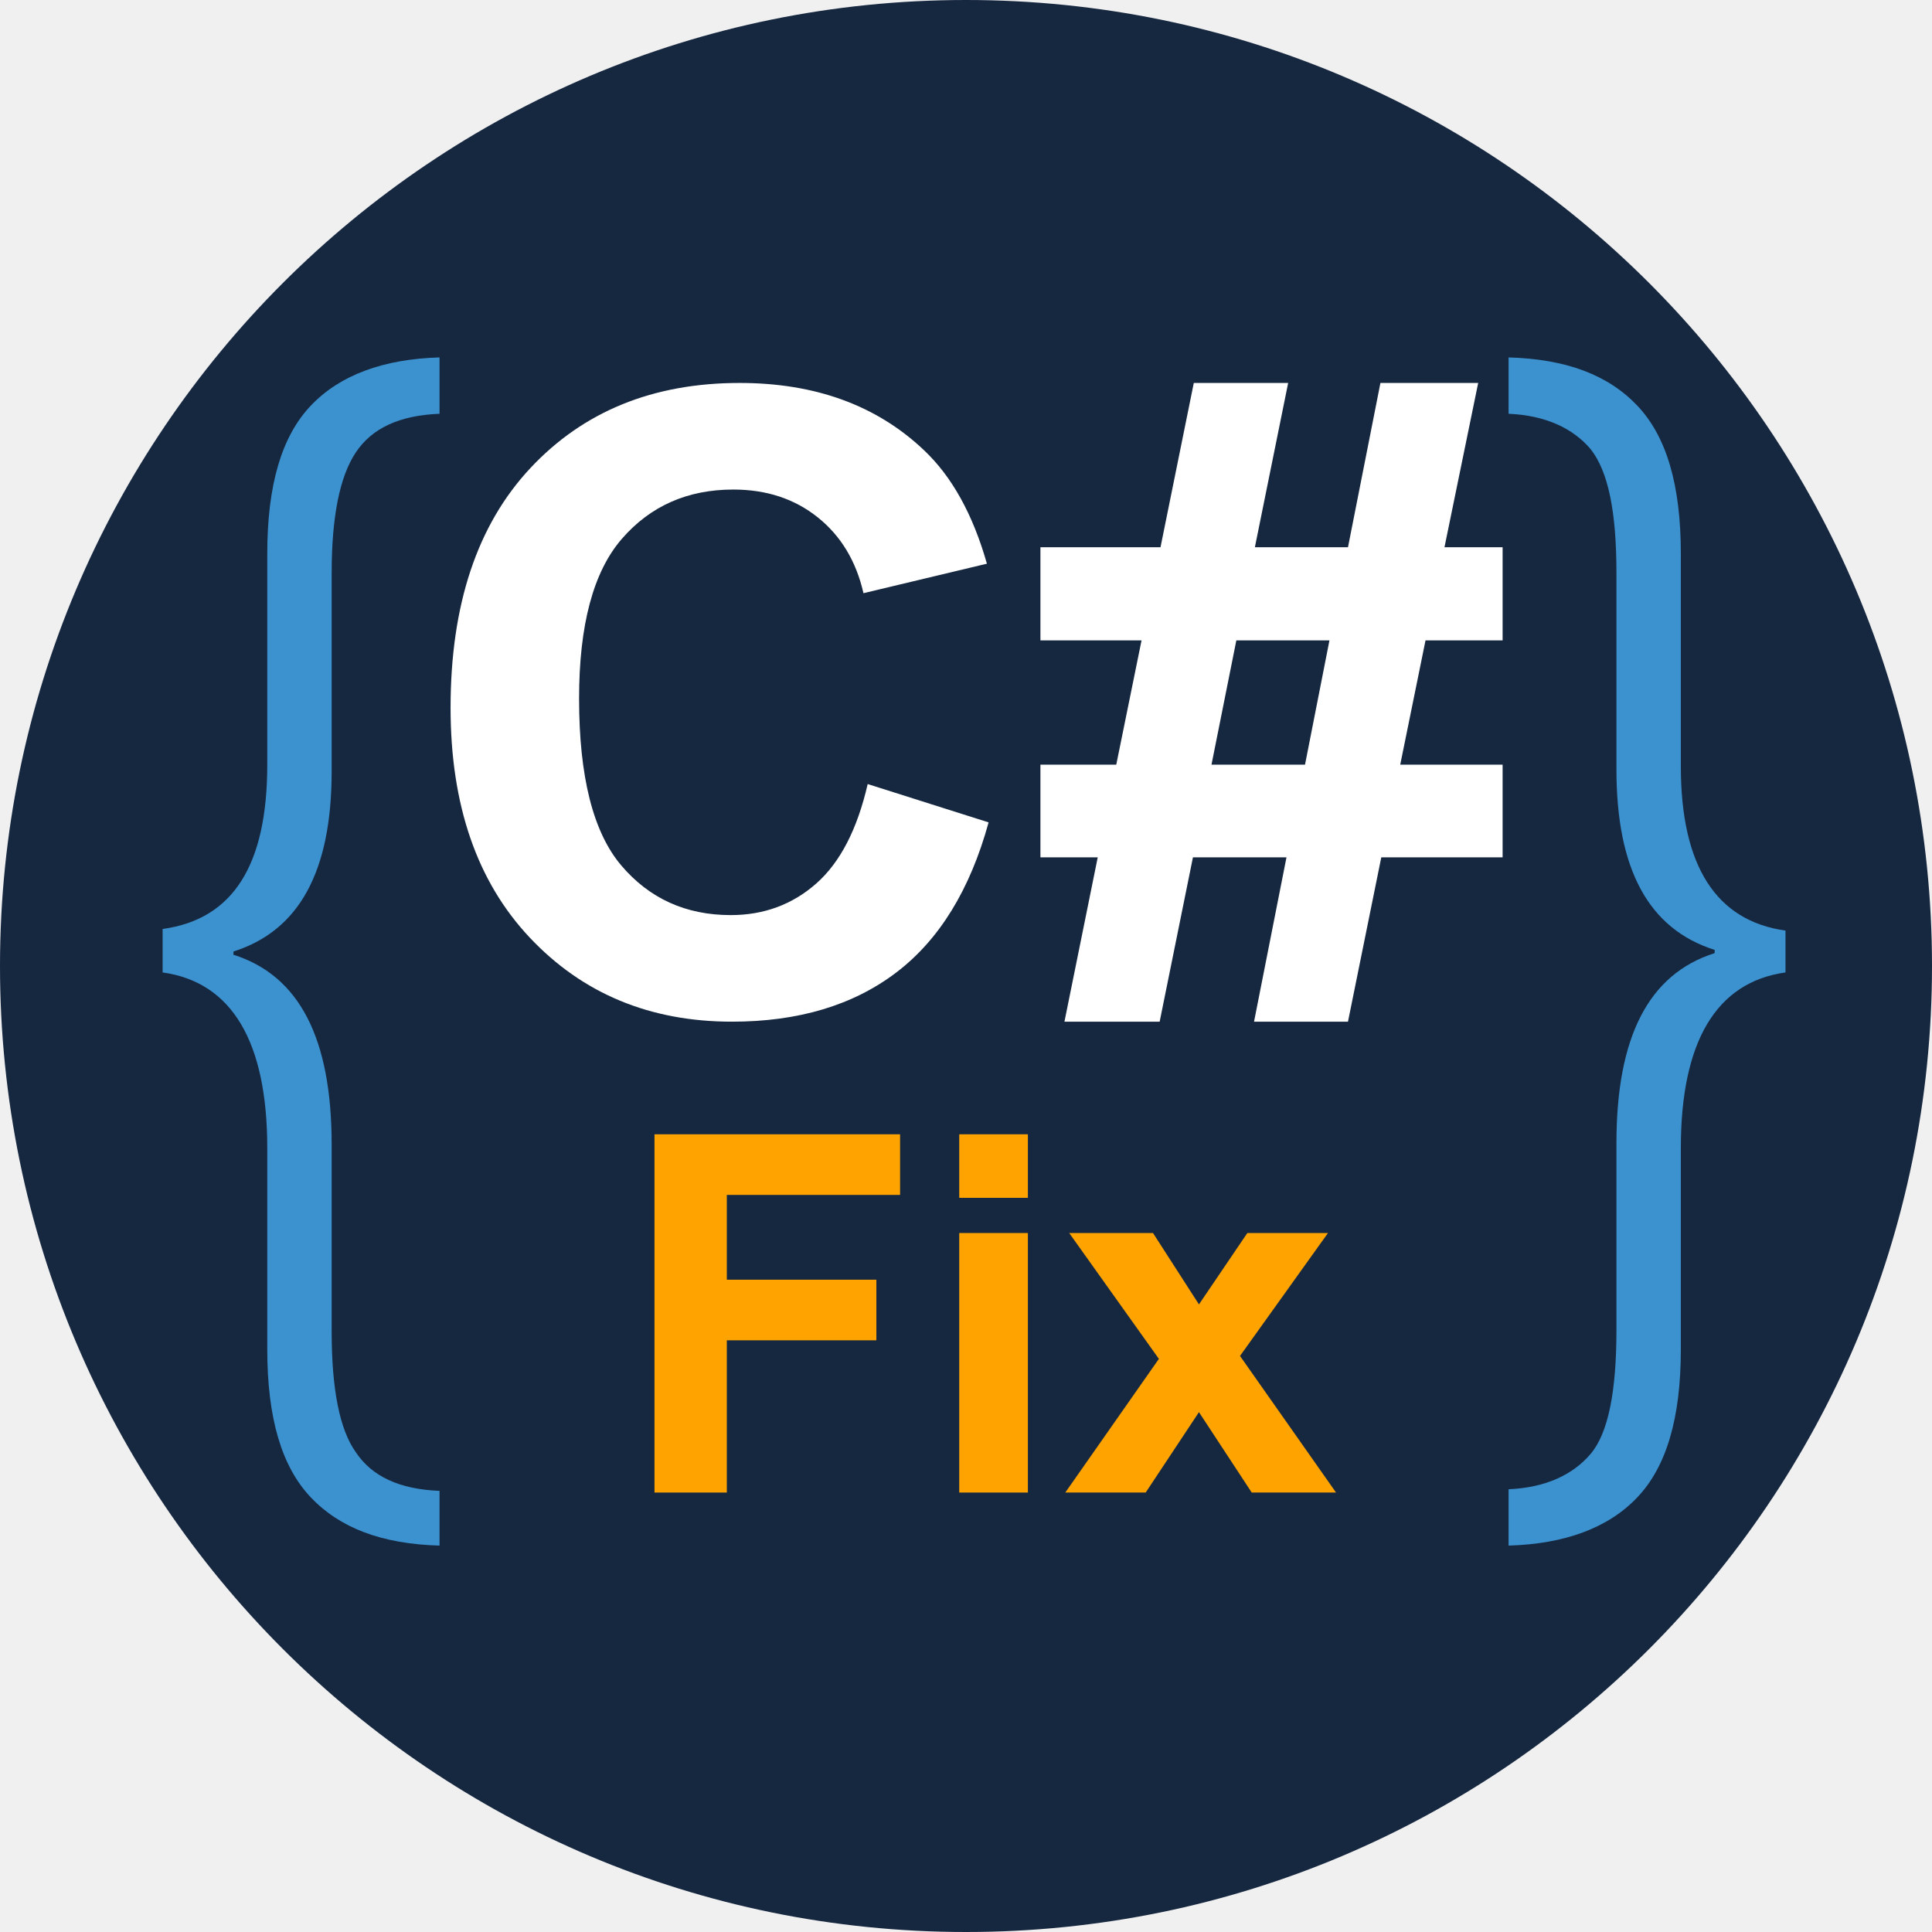
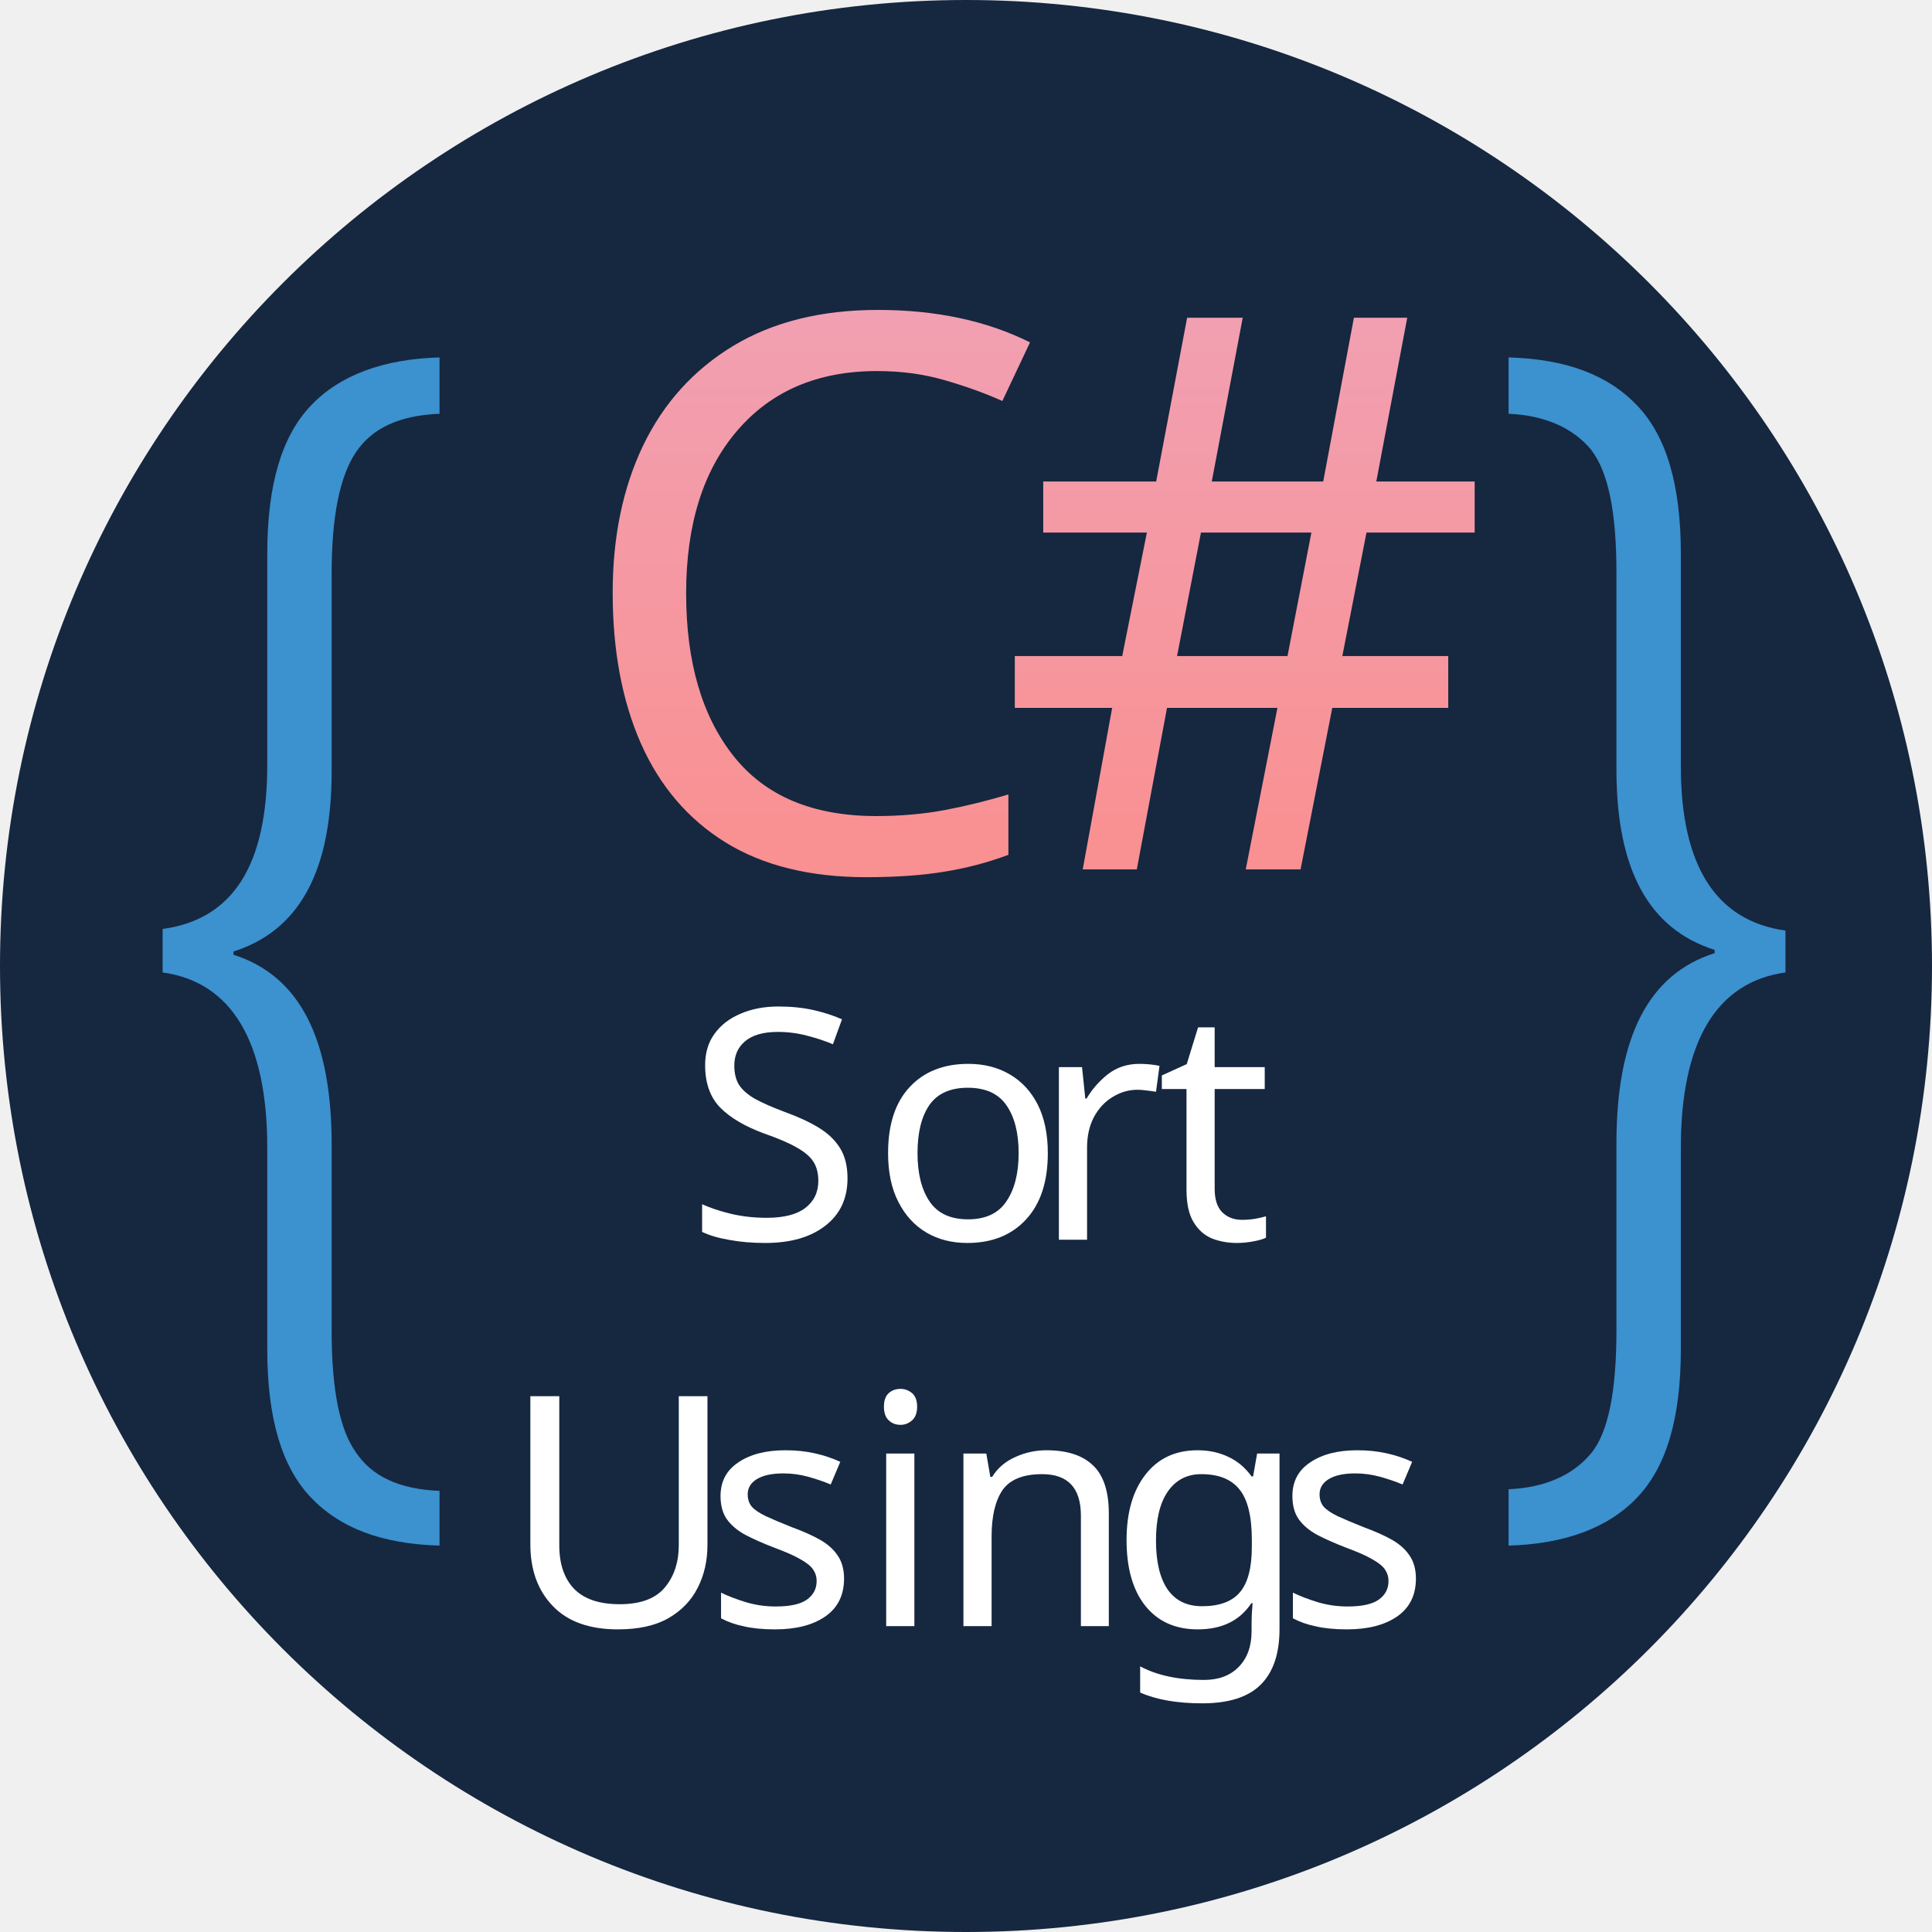
- <svg xmlns="http://www.w3.org/2000/svg" width="100%" height="100%" viewBox="0 0 120 120" version="1.1" xml:space="preserve" style="fill-rule:evenodd;clip-rule:evenodd;stroke-linejoin:round;stroke-miterlimit:1.414;">
-   <circle cx="60" cy="60" r="60" style="fill:rgb(22,39,64);" />
-   <path d="M27.3,96C23.7,95.9 21.1,94.9 19.3,93C17.5,91.1 16.6,88.1 16.6,83.8L16.6,71.3C16.6,64.7 14.4,61 10.1,60.4L10.1,57.7C14.5,57.1 16.6,53.7 16.6,47.5L16.6,34.4C16.6,30.1 17.5,27.1 19.3,25.2C21.1,23.3 23.8,22.3 27.3,22.2L27.3,25.7C24.8,25.8 23.1,26.6 22.1,28.1C21.1,29.6 20.6,32.1 20.6,35.6L20.6,47.9C20.6,54.1 18.6,57.8 14.5,59.1L14.5,59.3C18.6,60.6 20.6,64.5 20.6,71.1L20.6,82.7C20.6,86.3 21.1,88.8 22.1,90.2C23.1,91.7 24.8,92.5 27.3,92.6L27.3,96Z" style="fill:rgb(60,145,207);fill-rule:nonzero;" />
-   <path d="M110.9,60.4C106.6,61 104.4,64.7 104.4,71.3L104.4,83.8C104.4,88.1 103.5,91.1 101.7,93C99.9,94.9 97.2,95.9 93.7,96L93.7,92.5C96,92.4 97.7,91.6 98.8,90.3C99.9,89 100.4,86.4 100.4,82.6L100.4,71C100.4,64.4 102.4,60.5 106.5,59.2L106.5,59C102.4,57.7 100.4,54 100.4,47.8L100.4,35.6C100.4,31.8 99.9,29.3 98.8,27.9C97.7,26.6 96,25.8 93.7,25.7L93.7,22.2C97.3,22.3 99.9,23.3 101.7,25.2C103.5,27.1 104.4,30.1 104.4,34.4L104.4,47.6C104.4,53.8 106.6,57.2 110.9,57.8L110.9,60.4Z" style="fill:rgb(60,145,207);fill-rule:nonzero;" />
-   <g>
-     <g transform="matrix(1,0,0,1,-3.96926,1.22695)">
-       <path d="M57.863,47.472L65.373,49.853C64.222,54.04 62.307,57.15 59.629,59.183C56.951,61.215 53.553,62.231 49.436,62.231C44.342,62.231 40.155,60.491 36.875,57.011C33.595,53.53 31.955,48.772 31.955,42.735C31.955,36.35 33.604,31.391 36.901,27.858C40.198,24.325 44.534,22.559 49.907,22.559C54.6,22.559 58.412,23.946 61.343,26.72C63.088,28.36 64.396,30.715 65.268,33.785L57.601,35.617C57.147,33.628 56.201,32.058 54.762,30.907C53.322,29.755 51.573,29.18 49.515,29.18C46.671,29.18 44.364,30.2 42.593,32.242C40.822,34.283 39.937,37.589 39.937,42.16C39.937,47.01 40.809,50.464 42.554,52.523C44.298,54.581 46.566,55.611 49.358,55.611C51.416,55.611 53.187,54.956 54.67,53.648C56.153,52.339 57.217,50.281 57.863,47.472Z" style="fill:white;fill-rule:nonzero;" />
-       <path d="M72.151,52.025L68.592,52.025L68.592,46.268L73.302,46.268L74.873,38.548L68.592,38.548L68.592,32.765L76.05,32.765L78.118,22.559L83.979,22.559L81.912,32.765L87.695,32.765L89.71,22.559L95.782,22.559L93.688,32.765L97.299,32.765L97.299,38.548L92.511,38.548L90.94,46.268L97.299,46.268L97.299,52.025L89.763,52.025L87.695,62.231L81.86,62.231L83.875,52.025L78.065,52.025L75.998,62.231L70.084,62.231L72.151,52.025ZM80.761,38.548L79.217,46.268L85.026,46.268L86.544,38.548L80.761,38.548Z" style="fill:white;fill-rule:nonzero;" />
-     </g>
-     <g transform="matrix(1,0,0,1,3.41931,-1.30584)">
-       <path d="M37.232,94.011L37.232,71.759L52.486,71.759L52.486,75.524L41.725,75.524L41.725,80.79L51.014,80.79L51.014,84.555L41.725,84.555L41.725,94.011L37.232,94.011Z" style="fill:rgb(255,163,0);fill-rule:nonzero;" />
-       <path d="M56.16,75.706L56.16,71.759L60.425,71.759L60.425,75.706L56.16,75.706ZM56.16,94.011L56.16,77.891L60.425,77.891L60.425,94.011L56.16,94.011Z" style="fill:rgb(255,163,0);fill-rule:nonzero;" />
-       <path d="M62.747,94.011L68.561,85.708L62.99,77.891L68.196,77.891L71.05,82.324L74.055,77.891L79.064,77.891L73.6,85.526L79.565,94.011L74.328,94.011L71.05,89.017L67.741,94.011L62.747,94.011Z" style="fill:rgb(255,163,0);fill-rule:nonzero;" />
-     </g>
-   </g>
+ <svg xmlns="http://www.w3.org/2000/svg" xmlns:xlink="http://www.w3.org/1999/xlink" width="120px" height="120px" viewBox="0 0 120 120" version="1.1">
+   <path id="path" d="M120 60 C120 93.137 93.137 120 60 120 26.863 120 0 93.137 0 60 0 26.863 26.863 0 60 0 93.137 0 120 26.863 120 60 Z" fill="#162740" fill-opacity="1" stroke="none" />
+   <path id="path-1" d="M27.3 96 C23.7 95.9 21.1 94.9 19.3 93 17.5 91.1 16.6 88.1 16.6 83.8 L16.6 71.3 C16.6 64.7 14.4 61 10.1 60.4 L10.1 57.7 C14.5 57.1 16.6 53.7 16.6 47.5 L16.6 34.4 C16.6 30.1 17.5 27.1 19.3 25.2 21.1 23.3 23.8 22.3 27.3 22.2 L27.3 25.7 C24.8 25.8 23.1 26.6 22.1 28.1 21.1 29.6 20.6 32.1 20.6 35.6 L20.6 47.9 C20.6 54.1 18.6 57.8 14.5 59.1 L14.5 59.3 C18.6 60.6 20.6 64.5 20.6 71.1 L20.6 82.7 C20.6 86.3 21.1 88.8 22.1 90.2 23.1 91.7 24.8 92.5 27.3 92.6 L27.3 96 Z" fill="#3c91cf" fill-opacity="1" stroke="none" />
+   <path id="path-2" d="M110.9 60.4 C106.6 61 104.4 64.7 104.4 71.3 L104.4 83.8 C104.4 88.1 103.5 91.1 101.7 93 99.9 94.9 97.2 95.9 93.7 96 L93.7 92.5 C96 92.4 97.7 91.6 98.8 90.3 99.9 89 100.4 86.4 100.4 82.6 L100.4 71 C100.4 64.4 102.4 60.5 106.5 59.2 L106.5 59 C102.4 57.7 100.4 54 100.4 47.8 L100.4 35.6 C100.4 31.8 99.9 29.3 98.8 27.9 97.7 26.6 96 25.8 93.7 25.7 L93.7 22.2 C97.3 22.3 99.9 23.3 101.7 25.2 103.5 27.1 104.4 30.1 104.4 34.4 L104.4 47.6 C104.4 53.8 106.6 57.2 110.9 57.8 L110.9 60.4 Z" fill="#3c91cf" fill-opacity="1" stroke="none" />
+   <defs>
+     <text id="string" transform="matrix(1.0 0.0 0.0 1.0 34.0 9.0)">
+       <tspan x="1.133" y="45.0" font-family="DINAlternate-Bold, DIN Alternate" font-size="48" text-decoration="none">C</tspan>
+       <tspan x="27.828" y="45.0" font-family="DINAlternate-Bold, DIN Alternate" font-size="48" text-decoration="none">#</tspan>
+     </text>
+   </defs>
+   <defs>
+     <linearGradient id="linear-gradient" gradientUnits="userSpaceOnUse" x1="60.475" y1="4.978" x2="60.475" y2="69.114">
+       <stop offset="0.001" stop-color="#f0a2b7" stop-opacity="1" />
+       <stop offset="1" stop-color="#ff857a" stop-opacity="1" />
+     </linearGradient>
+   </defs>
+   <use id="c#" xlink:href="#string" fill="url(#linear-gradient)" fill-opacity="1" stroke="none" />
+   <defs>
+     <text id="string-1" transform="matrix(1.0 0.0 0.0 1.0 30.0 58.0)">
+       <tspan x="12.593" y="19.0" font-family="DINAlternate-Bold, DIN Alternate" font-size="20" text-decoration="none">S</tspan>
+       <tspan x="24.067" y="19.0" font-family="DINAlternate-Bold, DIN Alternate" font-size="20" text-decoration="none">o</tspan>
+       <tspan x="34.067" y="19.0" font-family="DINAlternate-Bold, DIN Alternate" font-size="20" text-decoration="none">r</tspan>
+       <tspan x="41.851" y="19.0" font-family="DINAlternate-Bold, DIN Alternate" font-size="20" text-decoration="none">t</tspan>
+       <tspan x="1.143" y="43.0" font-family="DINAlternate-Bold, DIN Alternate" font-size="20" text-decoration="none">U</tspan>
+       <tspan x="13.74" y="43.0" font-family="DINAlternate-Bold, DIN Alternate" font-size="20" text-decoration="none">s</tspan>
+       <tspan x="23.34" y="43.0" font-family="DINAlternate-Bold, DIN Alternate" font-size="20" text-decoration="none">i</tspan>
+       <tspan x="28.135" y="43.0" font-family="DINAlternate-Bold, DIN Alternate" font-size="20" text-decoration="none">n</tspan>
+       <tspan x="38.877" y="43.0" font-family="DINAlternate-Bold, DIN Alternate" font-size="20" text-decoration="none">g</tspan>
+       <tspan x="49.258" y="43.0" font-family="DINAlternate-Bold, DIN Alternate" font-size="20" text-decoration="none">s</tspan>
+     </text>
+   </defs>
+   <defs>
+     <linearGradient id="linear-gradient-1" gradientUnits="userSpaceOnUse" x1="54" y1="98.387" x2="54" y2="63.912">
+       <stop offset="0" stop-color="#e1e1e1" stop-opacity="1" />
+       <stop offset="1" stop-color="#ffffff" stop-opacity="1" />
+     </linearGradient>
+   </defs>
+   <use id="sort-usings" xlink:href="#string-1" fill="url(#linear-gradient-1)" fill-opacity="1" stroke="none" />
</svg>
